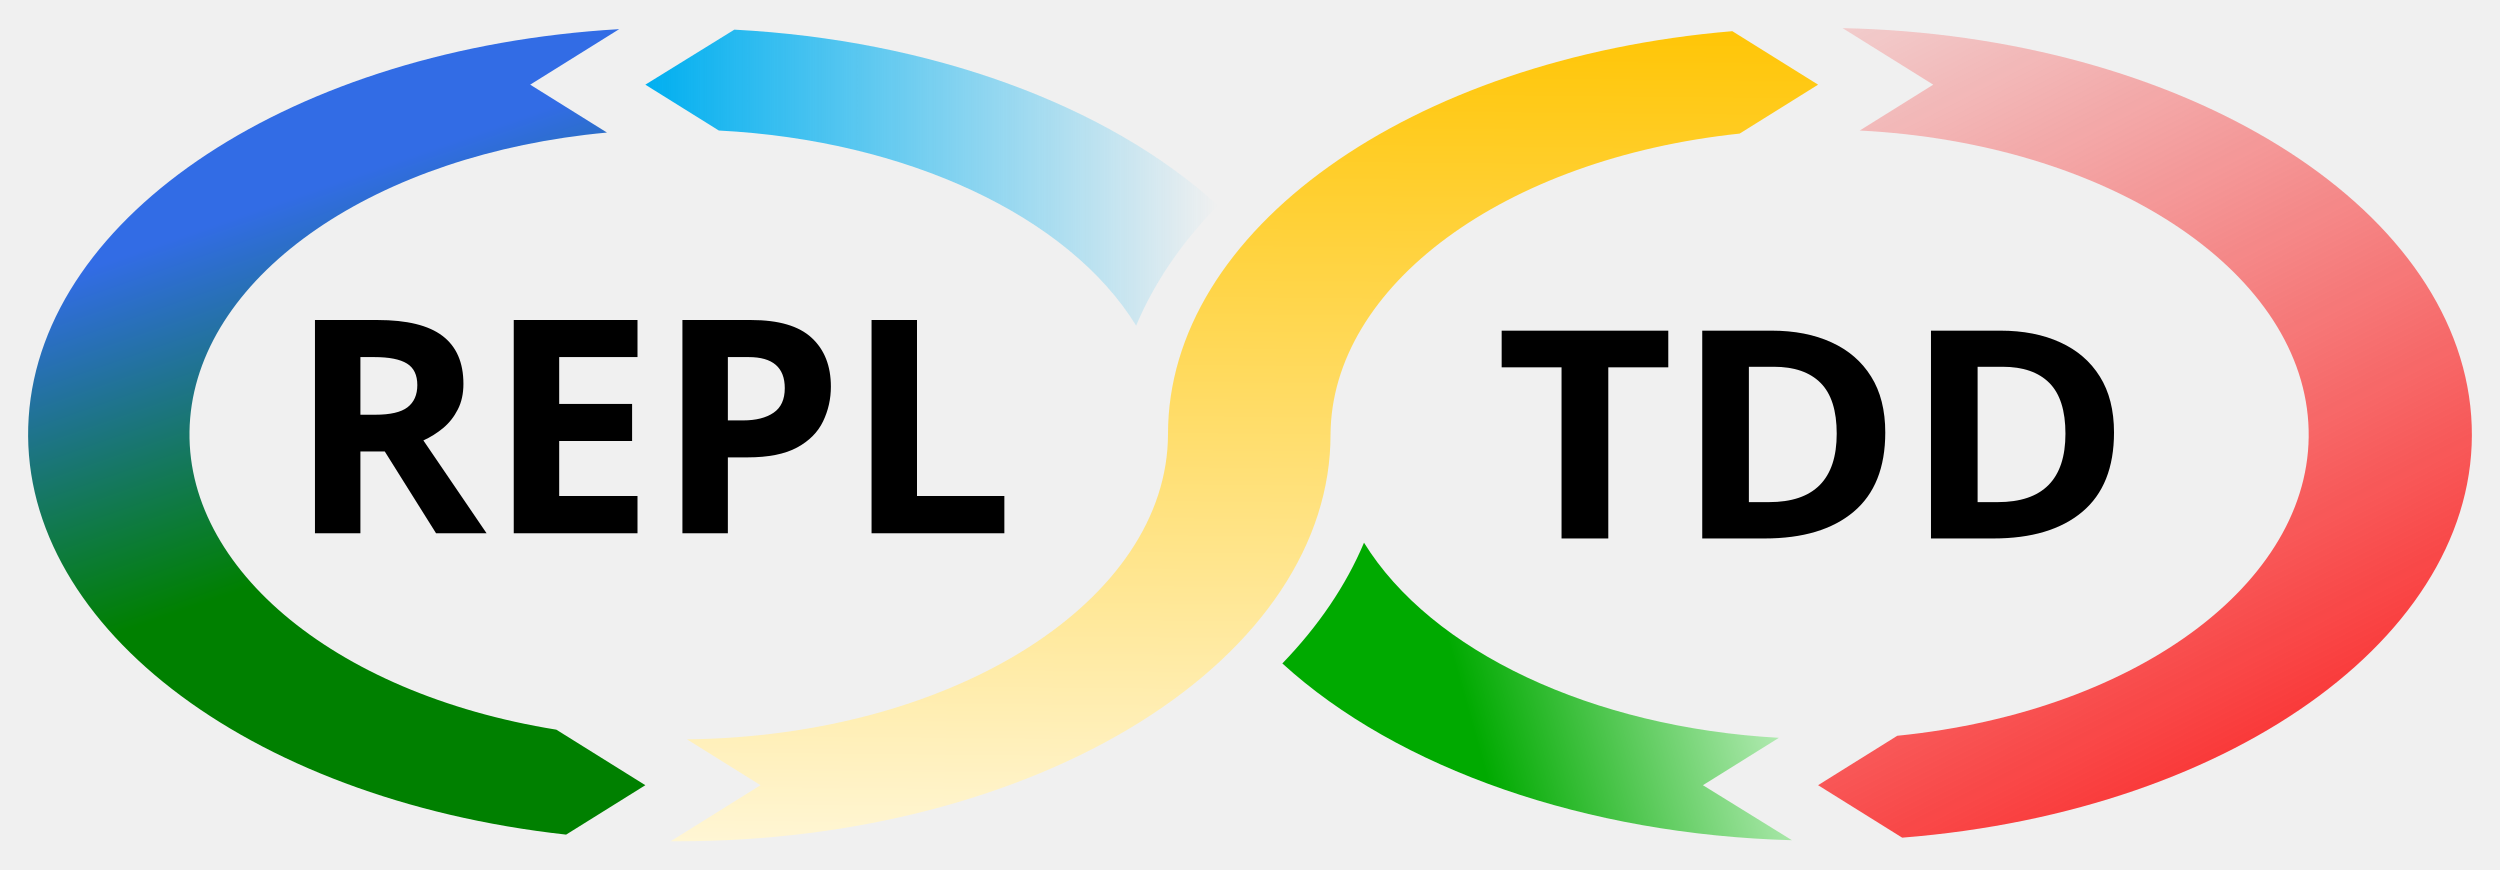
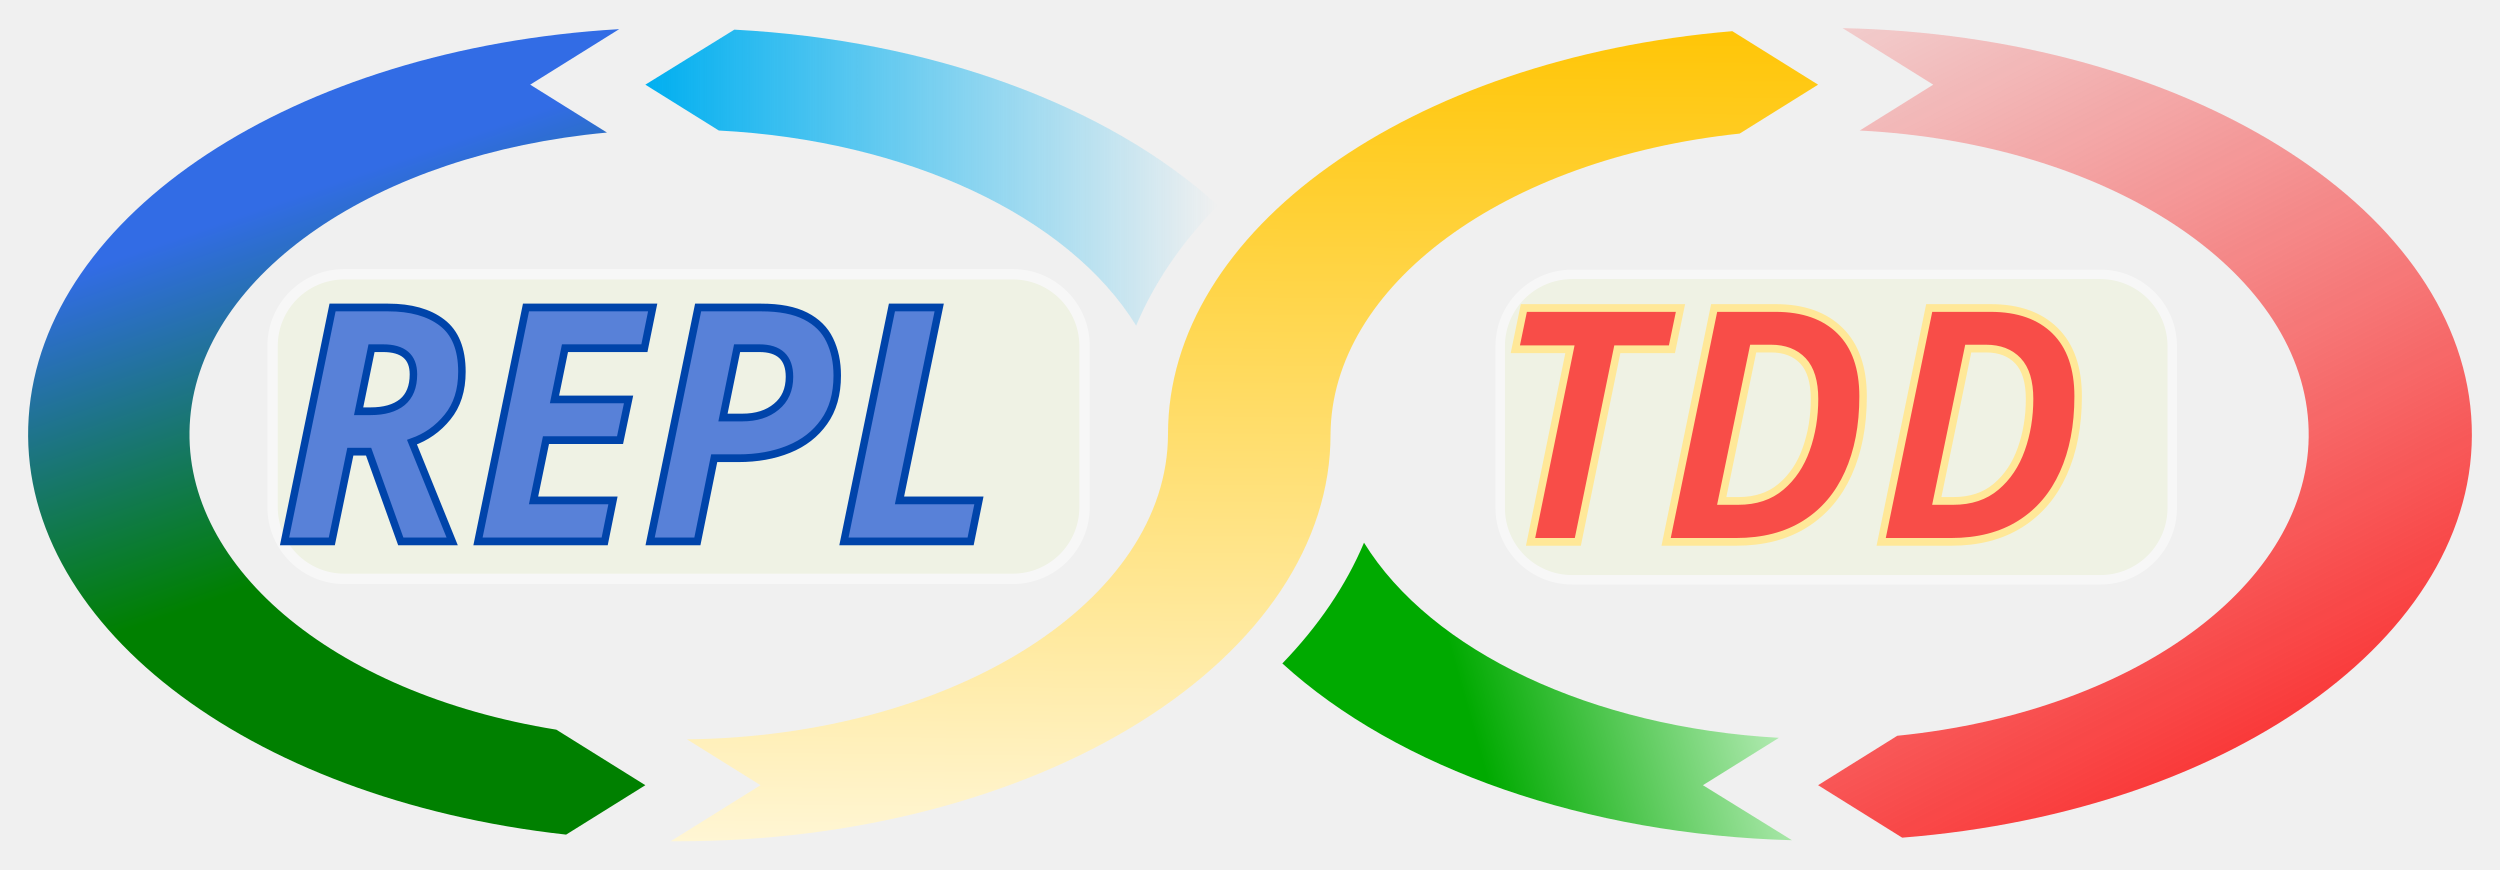
- <svg xmlns="http://www.w3.org/2000/svg" xmlns:ns1="http://www.openswatchbook.org/uri/2009/osb" xmlns:xlink="http://www.w3.org/1999/xlink" width="355.653" height="123.676" viewBox="0 0 355.653 123.676" version="1.1" id="svg3815">
+ <svg xmlns="http://www.w3.org/2000/svg" xmlns:xlink="http://www.w3.org/1999/xlink" width="355.653" height="123.676" viewBox="0 0 355.653 123.676" version="1.1" id="svg3815">
  <defs id="defs3792">
    <linearGradient id="linearGradient2646">
      <stop style="stop-color:#fe0000;stop-opacity:1" offset="0" id="stop2642" />
      <stop style="stop-color:#f90000;stop-opacity:0" offset="1" id="stop2644" />
    </linearGradient>
    <linearGradient id="linearGradient2588-7-5">
      <stop style="stop-color:#ffc400;stop-opacity:1" offset="0" id="stop2584" />
      <stop style="stop-color:#fff6d5;stop-opacity:1" offset="1" id="stop2586" />
    </linearGradient>
    <linearGradient id="linearGradient2574">
      <stop style="stop-color:#000000;stop-opacity:1;" offset="0" id="stop2570" />
      <stop style="stop-color:#000000;stop-opacity:0;" offset="1" id="stop2572" />
    </linearGradient>
-     <linearGradient id="linearGradient2504" ns1:paint="solid">
+     <linearGradient id="linearGradient2504">
      <stop style="stop-color:#00aff0;stop-opacity:1;" offset="0" id="stop2502" />
    </linearGradient>
    <linearGradient id="linearGradient1040">
      <stop style="stop-color:#00aff0;stop-opacity:1;" offset="0" id="stop1036" />
      <stop style="stop-color:#00aff0;stop-opacity:0;" offset="1" id="stop1038" />
    </linearGradient>
    <linearGradient x1="100.735" y1="64.148" x2="100.735" y2="0.33" id="linearGradient-1" gradientTransform="matrix(1.098426,0,0,0.9103933,-0.02203,0)" gradientUnits="userSpaceOnUse" spreadMethod="pad">
      <stop stop-color="#00aff0" offset="0%" id="stop3767" style="stop-color:#00aa00;stop-opacity:1" />
      <stop stop-color="green" offset="100%" id="stop3769" style="stop-color:#afe9af;stop-opacity:1" />
    </linearGradient>
    <linearGradient x1="17.388" y1="30.796" x2="30.15" y2="78.381" id="linearGradient-2" gradientTransform="matrix(0.8032715,0,0,1.048285,3.974403,4)" gradientUnits="userSpaceOnUse" xlink:href="#linearGradient2574">
      <stop stop-color="#326ce5" offset="0%" id="stop3772" />
      <stop stop-color="green" offset="100%" id="stop3774" />
    </linearGradient>
    <linearGradient x1="32978.172" y1="11380.418" x2="32978.172" y2="29302.602" id="linearGradient-3" gradientTransform="matrix(0.7098117,0,0,1.408824,-0.02203,0)" gradientUnits="userSpaceOnUse">
      <stop stop-color="#326ce5" offset="0%" id="stop3777" />
      <stop stop-color="green" offset="100%" id="stop3779" />
    </linearGradient>
    <linearGradient x1="26890.1" y1="14976.861" x2="26890.1" y2="38741.648" id="linearGradient-4" gradientTransform="matrix(0.9400254,0,0,1.063801,-0.02203,0)" gradientUnits="userSpaceOnUse">
      <stop stop-color="#326ce5" offset="0%" id="stop3782" />
      <stop stop-color="green" offset="100%" id="stop3784" />
    </linearGradient>
    <linearGradient x1="178.779" y1="164.862" x2="178.779" y2="104.557" id="linearGradient-5" gradientTransform="matrix(1.033679,0,0,0.9674179,-0.02203,0)" gradientUnits="userSpaceOnUse">
      <stop stop-color="#326ce5" offset="0%" id="stop3787" />
      <stop stop-color="#00aff0" offset="100%" id="stop3789" />
    </linearGradient>
    <linearGradient xlink:href="#linearGradient1040" id="linearGradient1042" x1="75.578" y1="29.35" x2="145.678" y2="29.35" gradientUnits="userSpaceOnUse" gradientTransform="matrix(1.161798,0,0,0.7247882,3.999997,4)" />
    <linearGradient xlink:href="#linearGradient-1" id="linearGradient2568" x1="176.993" y1="138.054" x2="212.711" y2="131.768" gradientUnits="userSpaceOnUse" gradientTransform="matrix(1.161798,0,0,0.7247882,3.999997,4)" />
    <linearGradient xlink:href="#linearGradient2588-7-5" id="linearGradient2590" x1="150.983" y1="-5.676" x2="148.395" y2="161.589" gradientUnits="userSpaceOnUse" gradientTransform="matrix(1.161798,0,0,0.7247882,3.999997,4)" />
    <linearGradient xlink:href="#linearGradient2646" id="linearGradient2640" x1="333.186" y1="161.718" x2="187.164" y2="-15.791" gradientUnits="userSpaceOnUse" gradientTransform="matrix(1.161798,0,0,0.7247882,3.999997,4)" />
  </defs>
  <path d="m 91.806,12.045 10.456,6.523 c 26.695,1.369 49.771,12.159 59.368,27.759 2.518,-6.024 6.432,-11.786 11.618,-17.105 C 157.514,14.86 132.256,5.678 104.47,4.217 Z" id="path3801" style="fill:url(#linearGradient1042);fill-opacity:1;fill-rule:nonzero;stroke:none;stroke-width:0.918" />
  <path d="M 91.806,111.704 79.143,103.803 C 47.091,98.647 25.305,80.114 27.053,59.493 28.802,38.872 53.601,21.877 86.346,18.858 L 75.425,12.045 83.674,6.899 88.089,4.145 C 41.877,6.852 5.986,30.45 4.079,59.382 2.173,88.313 34.837,113.67 80.537,118.734 Z" id="path3803" style="fill:url(#linearGradient-2);fill-opacity:1;fill-rule:nonzero;stroke:none;stroke-width:0.918" />
  <path d="m 262.126,4 12.896,8.045 -8.249,5.146 -2.207,1.377 c 35.064,1.797 62.459,19.643 63.82,41.575 1.361,21.932 -23.739,41.046 -58.476,44.529 l -11.269,7.03 11.967,7.465 C 318.542,115.379 353.771,89.255 351.554,59.143 349.336,29.031 310.416,5.032 262.126,4 Z" id="path3805" style="fill:url(#linearGradient2640);fill-opacity:1;fill-rule:nonzero;stroke:none;stroke-width:0.918" />
  <path d="M 247.487,19.003 258.641,12.045 246.442,4.435 c -45.997,3.873 -80.308,28.376 -80.28,57.331 -0.057,23.681 -30.476,42.981 -68.43,43.415 l 10.456,6.523 -8.249,5.146 -4.531,2.827 1.162,-10e-6 c 24.592,0.008 48.181,-6.083 65.571,-16.932 17.389,-10.848 27.153,-25.564 27.141,-40.906 0.125,-21.208 24.689,-39.286 58.206,-42.835 z" id="path3807" style="fill:url(#linearGradient2590);fill-opacity:1;fill-rule:nonzero;stroke:none;stroke-width:0.918" />
  <path d="m 242.259,111.704 8.249,-5.146 2.556,-1.595 c -26.548,-1.476 -49.44,-12.243 -59.019,-27.759 -2.539,6.042 -6.451,11.827 -11.618,17.177 16.467,15.039 43.33,24.358 72.496,25.15 z" id="path3809" style="fill:url(#linearGradient2568);fill-opacity:1;fill-rule:nonzero;stroke:none;stroke-width:0.918" />
-   <text xml:space="preserve" style="font-style:normal;font-weight:normal;font-size:46.276px;line-height:1.25;font-family:sans-serif;letter-spacing:0px;word-spacing:0px;fill:#000000;fill-opacity:1;stroke:none;stroke-width:1.157" x="40.774" y="76.19" id="text1012" transform="scale(1.004241,0.9957773)">
-     <tspan id="tspan1010" x="40.774" y="76.19" style="font-style:normal;font-variant:normal;font-weight:bold;font-stretch:normal;font-size:42.667px;font-family:Ubuntu;-inkscape-font-specification:'Ubuntu Bold';stroke-width:1.157">REPL</tspan>
-   </text>
-   <text xml:space="preserve" style="font-style:normal;font-weight:normal;font-size:45.093px;line-height:1.25;font-family:sans-serif;letter-spacing:0px;word-spacing:0px;fill:#000000;fill-opacity:1;stroke:none;stroke-width:1.127" x="206.428" y="78.946" id="text1012-3" transform="scale(1.030584,0.9703239)">
-     <tspan id="tspan1010-6" x="206.428" y="78.946" style="font-style:normal;font-variant:normal;font-weight:bold;font-stretch:normal;font-size:42.667px;font-family:Ubuntu;-inkscape-font-specification:'Ubuntu Bold';stroke-width:1.127">TDD</tspan>
-   </text>
+   <g id="g9992" transform="matrix(1.551335,0,0,1.551335,-34.65691,-112.0976)">
+     <g transform="matrix(1.451953,0,0,1.451953,-18.76906,-47.53486)" id="g3908">
+       <rect style="opacity:0.48;fill:#eef4d7;fill-opacity:1;stroke:#ffffff;stroke-width:0.655;stroke-miterlimit:4;stroke-dasharray:none;stroke-opacity:1" id="rect3799-6" width="51.283" height="19.237" x="45.528" y="99.827" ry="4.53" />
+       <text xml:space="preserve" style="font-style:normal;font-weight:normal;font-size:9.549px;line-height:1.25;font-family:sans-serif;letter-spacing:0px;word-spacing:0px;fill:#5881d8;fill-opacity:1;stroke:#0044aa;stroke-width:0.48;stroke-miterlimit:4;stroke-dasharray:none;stroke-opacity:1" x="46.469" y="114.921" id="text1492-5" transform="scale(0.9847853,1.01545)">
+         <tspan id="tspan1490-3" x="46.469" y="114.921" style="font-style:italic;font-variant:normal;font-weight:bold;font-stretch:normal;font-size:20.371px;font-family:Ubuntu;-inkscape-font-specification:'Ubuntu Bold Italic';fill:#5881d8;fill-opacity:1;stroke:#0044aa;stroke-width:0.48;stroke-miterlimit:4;stroke-dasharray:none;stroke-opacity:1">REPL</tspan>
+       </text>
+     </g>
+   </g>
+   <g id="g111421" transform="translate(4)">
+     <rect style="opacity:0.48;fill:#eef4d7;fill-opacity:1;stroke:#ffffff;stroke-width:1.344;stroke-miterlimit:4;stroke-dasharray:none;stroke-opacity:1" id="rect3799-6-0" width="95.607" height="43.448" x="209.42" y="39.032" ry="10.231" />
+     <text xml:space="preserve" style="font-style:normal;font-weight:normal;font-size:21.509px;line-height:1.25;font-family:sans-serif;letter-spacing:0px;word-spacing:0px;fill:#fc0000;fill-opacity:0.682;stroke:#ffe898;stroke-width:1.081;stroke-miterlimit:4;stroke-dasharray:none;stroke-opacity:1" x="211.075" y="75.915" id="text1492-5-6" transform="scale(0.9847853,1.01545)">
+       <tspan id="tspan1490-3-2" x="211.075" y="75.915" style="font-style:italic;font-variant:normal;font-weight:bold;font-stretch:normal;font-size:45.886px;font-family:Ubuntu;-inkscape-font-specification:'Ubuntu Bold Italic';fill:#fc0000;fill-opacity:0.682;stroke:#ffe898;stroke-width:1.081;stroke-miterlimit:4;stroke-dasharray:none;stroke-opacity:1">TDD</tspan>
+     </text>
+   </g>
</svg>
